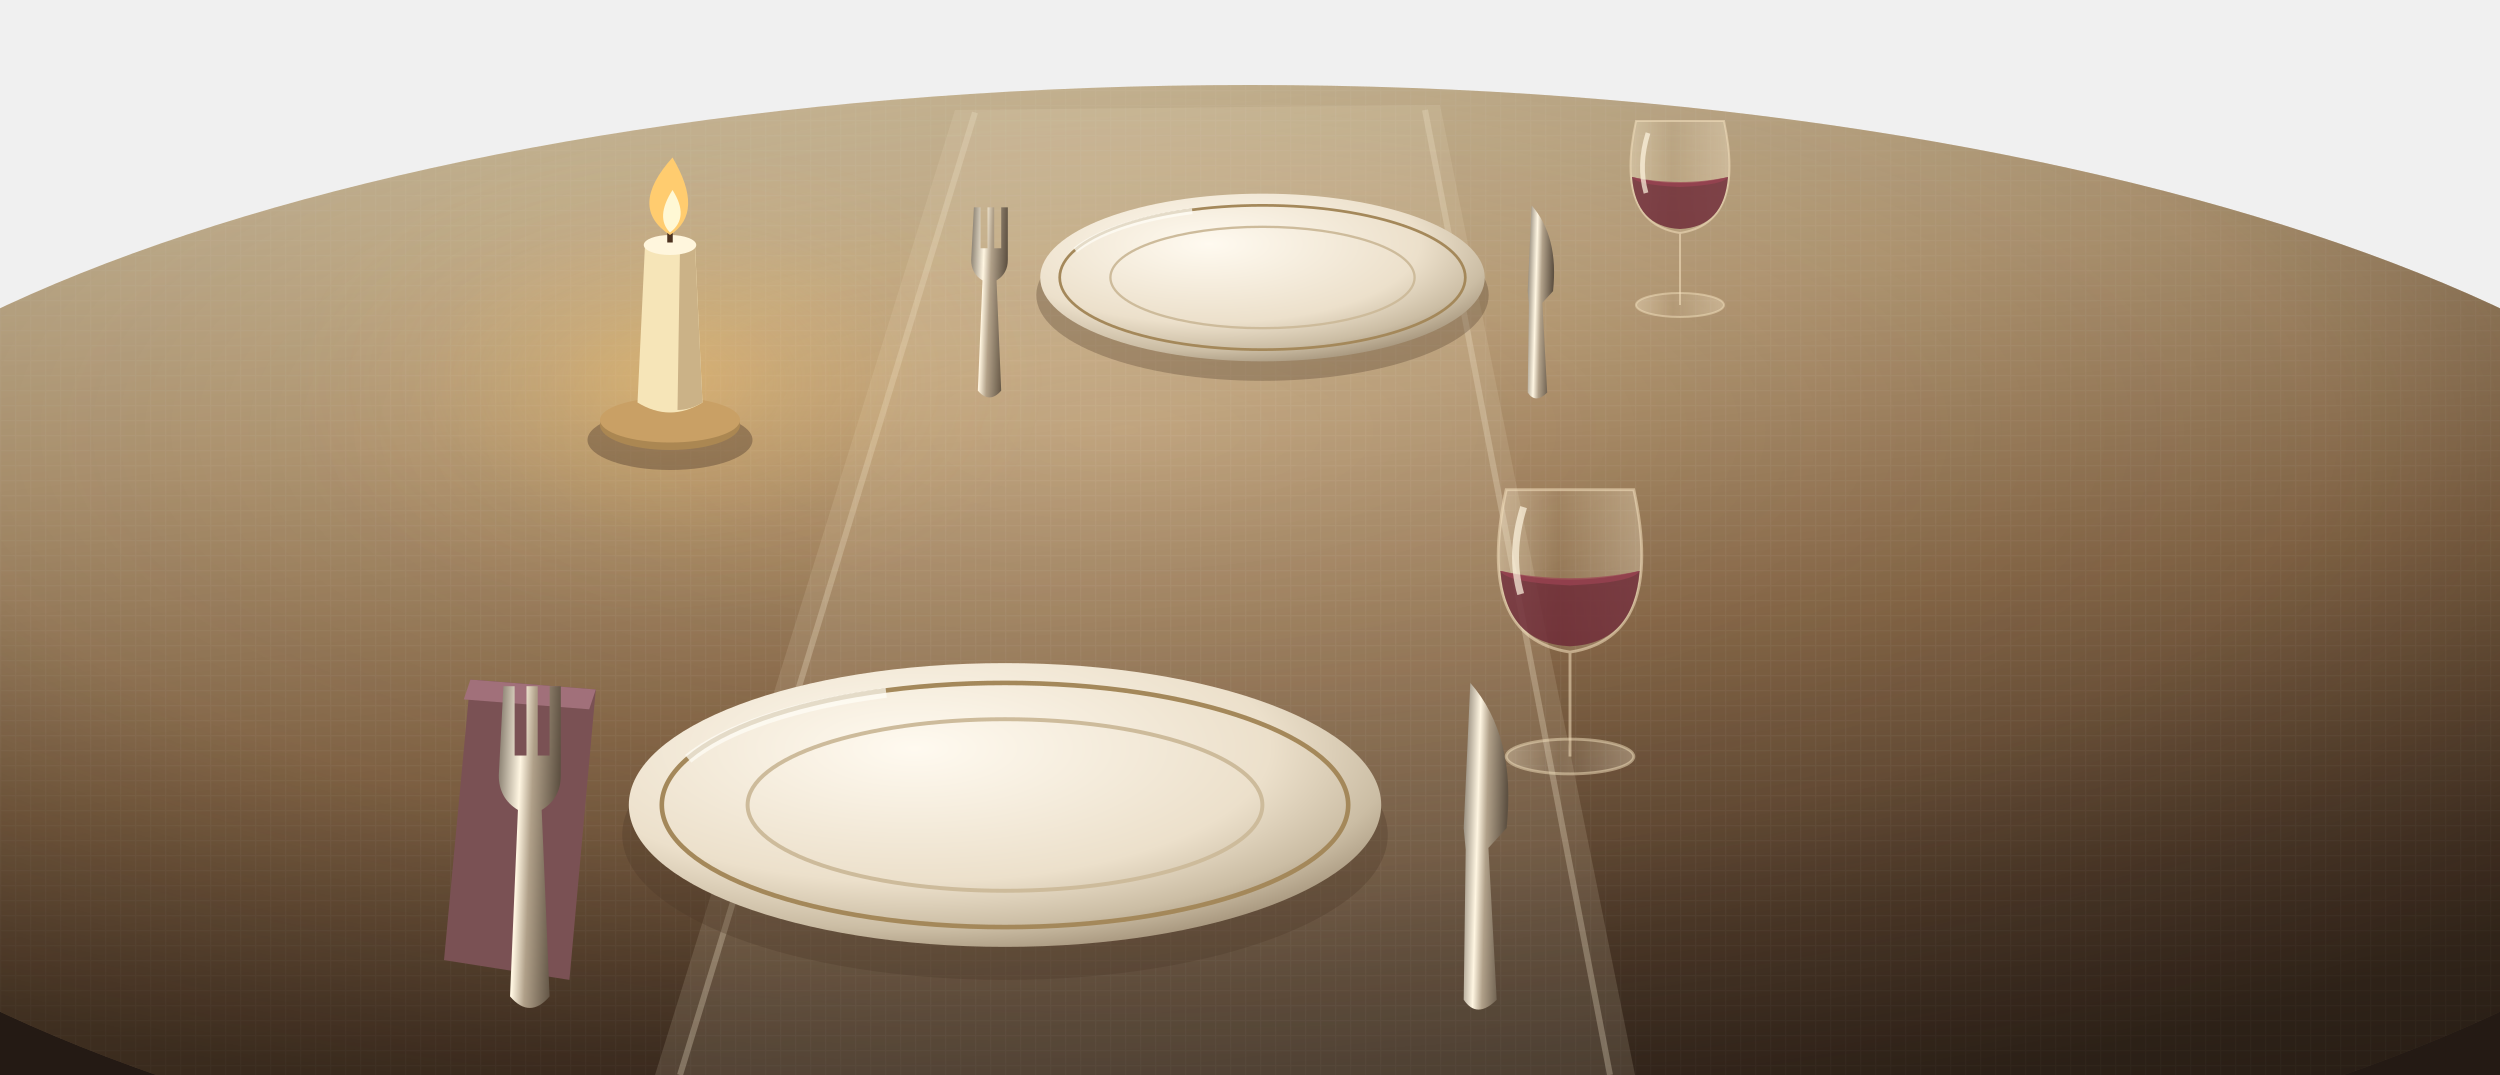
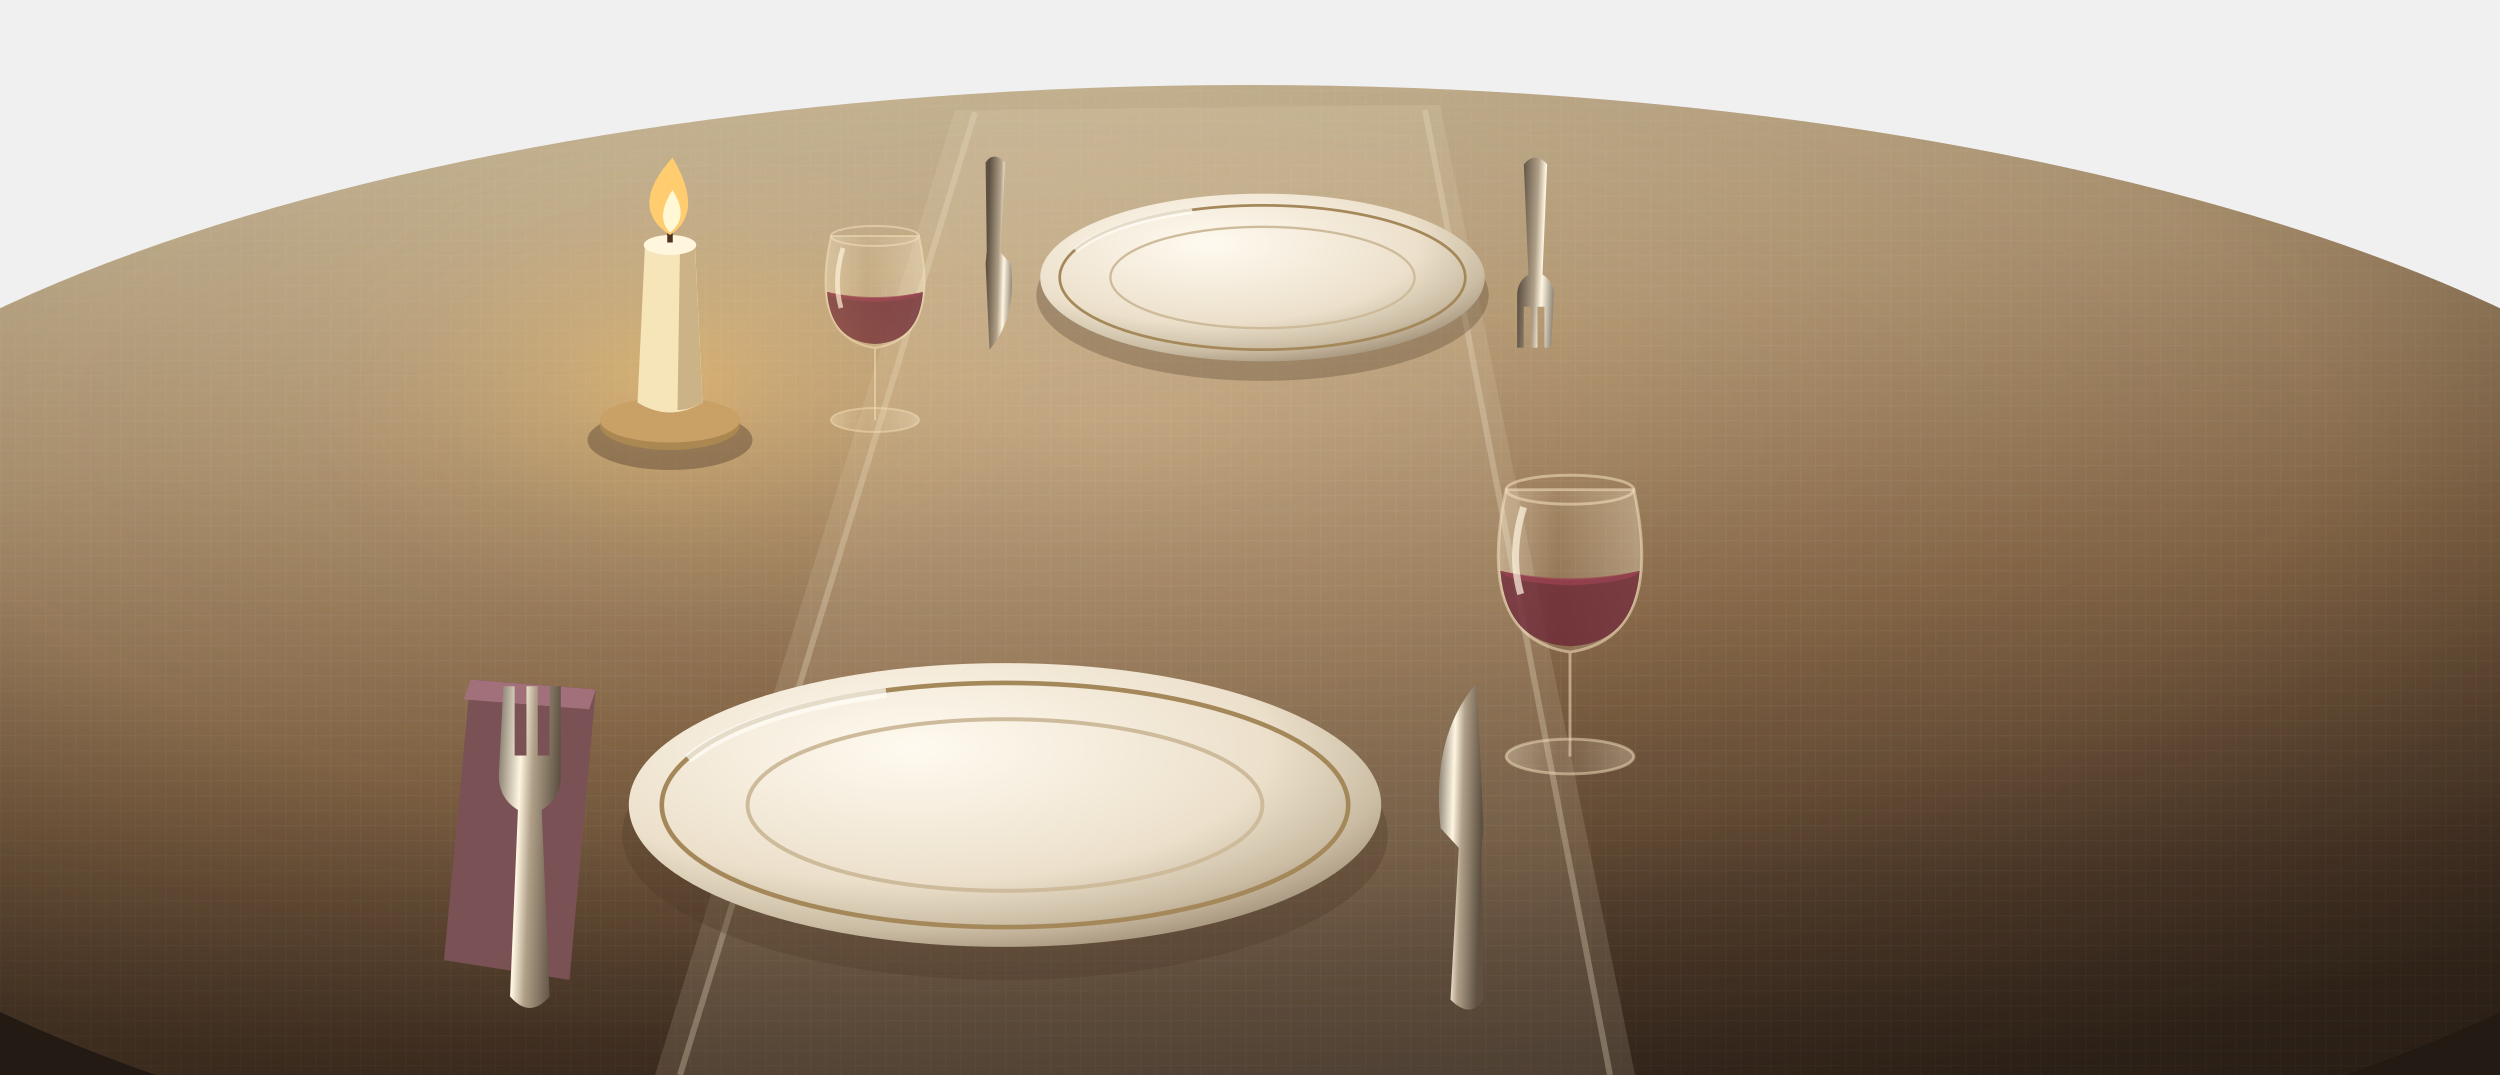
<svg xmlns="http://www.w3.org/2000/svg" viewBox="0 0 1000 430" preserveAspectRatio="none">
  <defs>
    <linearGradient id="tb-linen" x1=".3" y1="0" x2=".62" y2="1">
      <stop offset="0" stop-color="#e2d0ab" />
      <stop offset=".26" stop-color="#c3a67e" />
      <stop offset=".52" stop-color="#94724f" />
      <stop offset=".76" stop-color="#5e4632" />
      <stop offset="1" stop-color="#372a20" />
    </linearGradient>
    <radialGradient id="tb-vig" cx="46%" cy="30%" r="62%">
      <stop offset="0" stop-color="#000" stop-opacity="0" />
      <stop offset=".62" stop-color="#1a120c" stop-opacity=".18" />
      <stop offset="1" stop-color="#140d08" stop-opacity=".52" />
    </radialGradient>
    <radialGradient id="tb-china" cx="38%" cy="30%" r="76%">
      <stop offset="0" stop-color="#fffaf0" />
      <stop offset=".62" stop-color="#ece0cb" />
      <stop offset=".84" stop-color="#cbbda4" />
      <stop offset="1" stop-color="#a08f76" />
    </radialGradient>
    <linearGradient id="tb-silver" x1="0" y1="0" x2="1" y2=".2">
      <stop offset="0" stop-color="#7d7365" />
      <stop offset=".38" stop-color="#fff6e2" />
      <stop offset=".58" stop-color="#b0a089" />
      <stop offset="1" stop-color="#5e5142" />
    </linearGradient>
    <linearGradient id="tb-glass" x1="0" y1="0" x2="1" y2="0">
      <stop offset="0" stop-color="#fff3d8" stop-opacity=".34" />
      <stop offset=".42" stop-color="#fff3d8" stop-opacity=".05" />
      <stop offset="1" stop-color="#fff3d8" stop-opacity=".32" />
    </linearGradient>
    <radialGradient id="tb-candle" cx="50%" cy="50%" r="50%">
      <stop offset="0" stop-color="#ffc86a" stop-opacity=".42" />
      <stop offset=".32" stop-color="#ffc86a" stop-opacity=".2" />
      <stop offset=".66" stop-color="#ffc86a" stop-opacity=".05" />
      <stop offset="1" stop-color="#ffc86a" stop-opacity="0" />
    </radialGradient>
    <pattern id="tb-weave" width="6" height="6" patternUnits="userSpaceOnUse">
      <path d="M0 0H6M0 0V6" stroke="#fff" stroke-opacity=".05" />
    </pattern>
    <g id="tb-plate">
      <ellipse cy="9" rx="116" ry="44" fill="#4a3526" opacity=".3" />
      <ellipse rx="114" ry="43" fill="url(#tb-china)" />
      <ellipse rx="104" ry="37" fill="none" stroke="#a4885a" stroke-width="1.4" />
      <ellipse rx="78" ry="26" fill="none" stroke="#cdbb9b" stroke-width="1.2" />
      <path d="M-96-14a104 37 0 0 1 60-20" fill="none" stroke="#fffdf6" stroke-width="3" opacity=".7" />
    </g>
    <g id="tb-fork" fill="url(#tb-silver)">
      <path d="M-8-36h3.4v21H-1v-21h3.4v21H6v-21h3.4v27Q9.4-2 3.6 1.5L6 58Q0 65-6 58l2.4-56.5Q-9.4-2-9.4-9Z" />
    </g>
    <g id="tb-knife" fill="url(#tb-silver)">
-       <path d="M-1-37Q13-21 10 7L4.5 13 7 59Q1 65-3 59l.6-45.5L-3 7Z" />
+       <path d="M1-37Q-13-21-10 7L-4.5 13-7 59Q-1 65 3 59l-.6-45.5L3 7Z" />
    </g>
    <g id="tb-glassware">
      <ellipse cy="60" rx="22" ry="6" fill="url(#tb-glass)" stroke="#f3e0bd" stroke-opacity=".5" />
      <path d="M0 24v36M-22-32Q-33 19 0 24Q33 19 22-32Z" fill="url(#tb-glass)" stroke="#f3e0bd" stroke-opacity=".55" />
+       <ellipse cy="-32" rx="22" ry="5" fill="none" stroke="#f3e0bd" stroke-opacity=".55" />
      <path d="M-24-4Q-22 21 0 22Q22 21 24-4Q0 2-24-4" fill="#6d2836" opacity=".82" />
      <path d="M-24-4Q-22 0 0 1Q22 0 24-4Q0 1-24-4" fill="#9c4353" opacity=".7" />
      <path d="M-16-26Q-21-10-17 4" fill="none" stroke="#fff6e0" stroke-opacity=".7" stroke-width="2.4" />
    </g>
  </defs>
  <ellipse cx="500" cy="292" rx="640" ry="248" fill="#241a14" />
  <ellipse cx="500" cy="264" rx="632" ry="230" fill="url(#tb-linen)" />
  <ellipse cx="500" cy="264" rx="632" ry="230" fill="url(#tb-weave)" />
  <ellipse cx="500" cy="264" rx="632" ry="230" fill="url(#tb-vig)" />
  <path d="M382 44 262 430h392L576 42" fill="#f4e4c6" opacity=".14" />
  <path d="M390 45 272 430M570 44l74 386" stroke="#ece0c6" stroke-opacity=".3" stroke-width="2.4" />
  <g transform="translate(505 111) scale(.78)">
    <use href="#tb-plate" />
-     <use href="#tb-fork" x="-140" />
-     <use href="#tb-knife" x="139" />
+     <g transform="rotate(180)">
+       <use href="#tb-fork" x="-140" />
+       <use href="#tb-knife" x="139" />
+     </g>
  </g>
  <g transform="translate(402 322) scale(1.32)">
    <path d="M-162-38l38 3-8 88-38-6Z" fill="#7a5154" />
    <path d="M-162-38l38 3-2 6-38-3Z" fill="#a1707a" />
    <use href="#tb-plate" />
    <use href="#tb-fork" x="-144" />
    <use href="#tb-knife" x="142" />
  </g>
-   <use href="#tb-glassware" transform="translate(672 74) scale(.8)" />
+   <use href="#tb-glassware" transform="translate(350 120) scale(.8)" />
  <use href="#tb-glassware" transform="translate(628 233) scale(1.16)" />
  <ellipse cx="268" cy="152" rx="150" ry="96" fill="url(#tb-candle)" />
  <ellipse cx="268" cy="176" rx="33" ry="12" fill="#5a4432" opacity=".45" />
  <ellipse cx="268" cy="170" rx="28" ry="10" fill="#ab8752" />
  <ellipse cx="268" cy="168" rx="28" ry="9" fill="#c9a065" />
  <path d="M255 161 258 98h20l3 63q-13 8-26 0" fill="#f6e5b8" />
  <path d="M272 99h6l3 62q-5 3-10 3z" fill="#cbb287" />
  <ellipse cx="268" cy="98" rx="10.5" ry="4" fill="#fff6dd" />
  <path d="M268 97v-8" stroke="#4c3220" stroke-width="2.2" />
  <g class="flame">
    <path d="M268 94Q251 83 269 63Q282 85 268 94" fill="#ffcc6f" />
    <path d="M268 93Q262 87 269 76Q276 87 268 93" fill="#fff8d4" />
  </g>
  <text id="plateHer" x="505" y="117" text-anchor="middle" font-size="34" />
  <text id="plateMe" x="402" y="333" text-anchor="middle" font-size="57" />
</svg>
